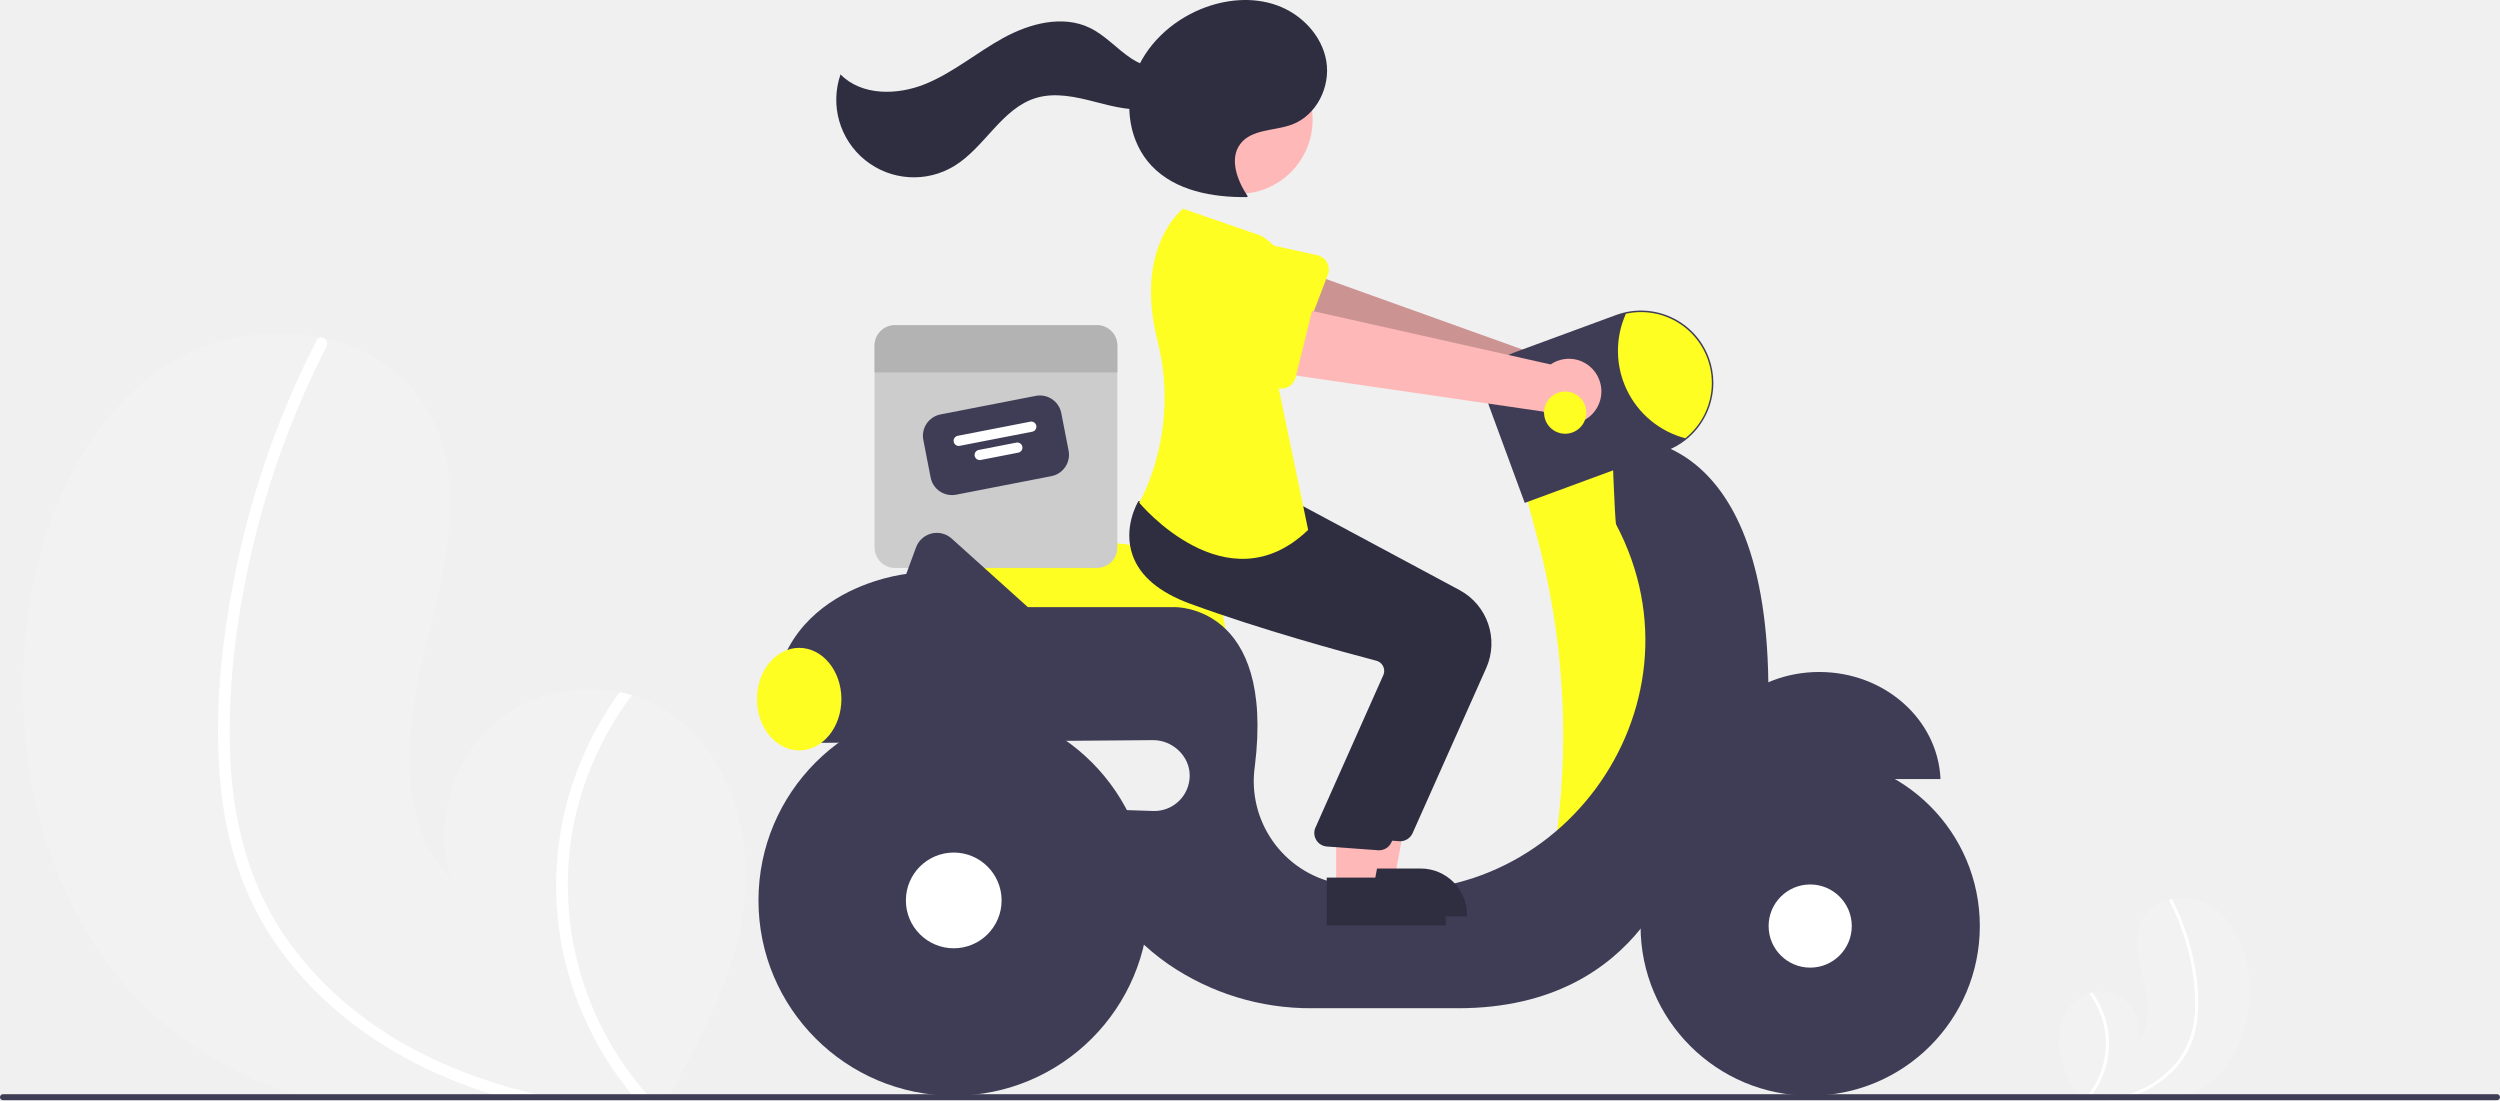
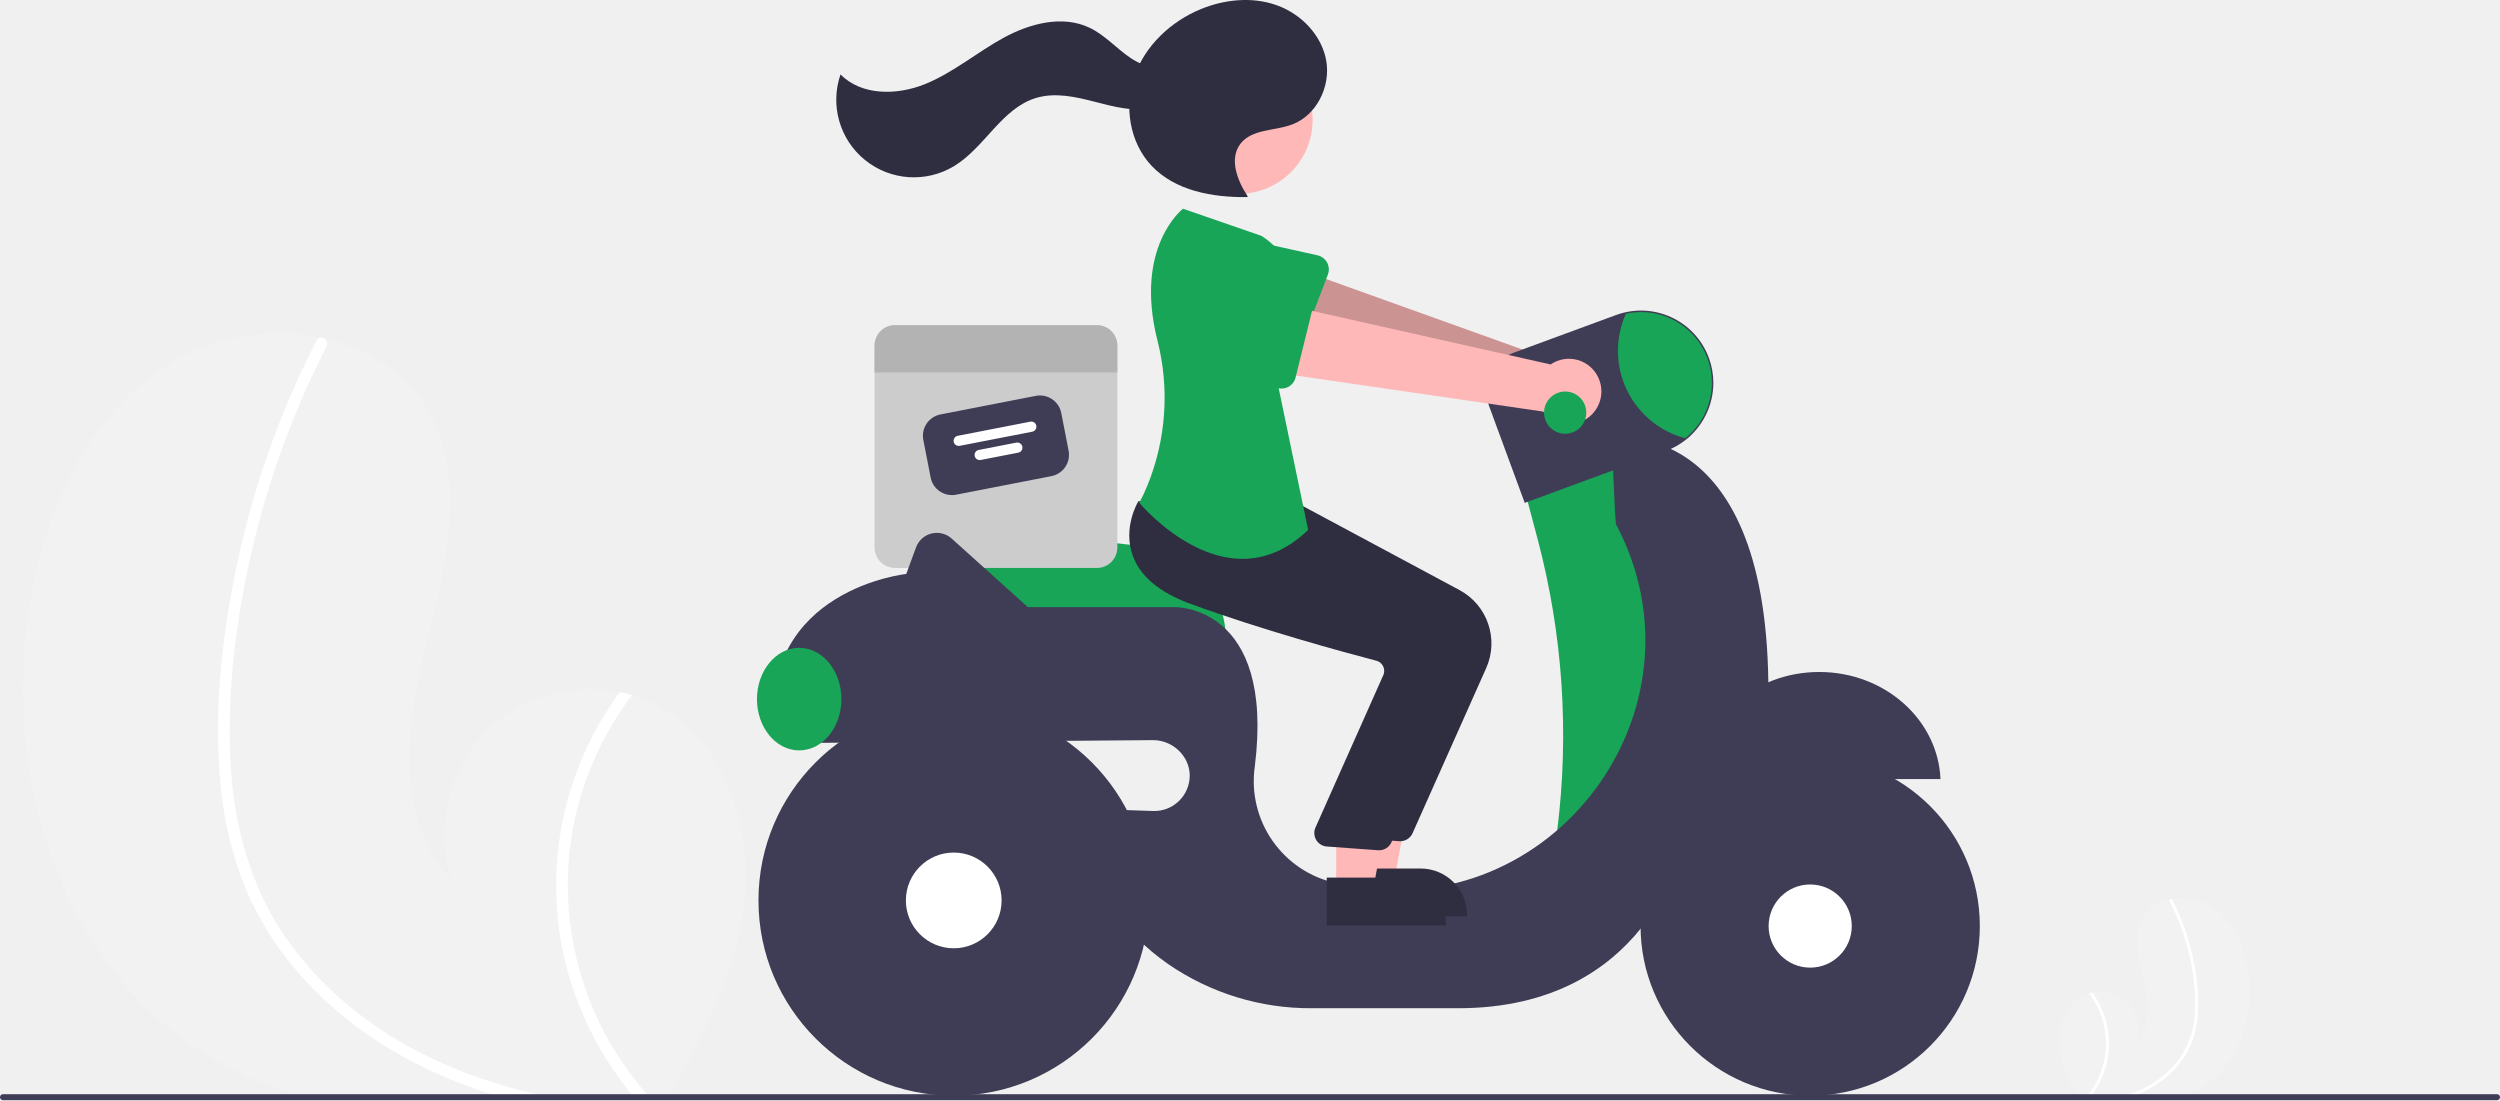
<svg xmlns="http://www.w3.org/2000/svg" id="b9b3c72a-3b99-4e28-aee4-7b73d40b397f" data-name="Layer 1" width="829" height="364.829" viewBox="0 0 829 364.829">
  <path d="M432.13,567.974c-2.85,22.33-13.33,42.76-24.51,62.44-.37.67-.75,1.33-1.14,2H290.28c-2.35-.61-4.67-1.28-6.98-2a127.027,127.027,0,0,1-36.69-18.05c-42.75-30.8-59.2-89-51.77-141.15,4.62-32.4,18.84-65.48,46.53-82.93,14.62-9.23,33.4-12.23,50.23-8.8.44.08.88.18,1.33.27,14.48,3.26,27.38,11.36,34.72,24.41,13.2,23.45,5.34,52.5-1.15,78.6-6.47,26.1-9.98,57.34,8.8,76.59-6.2-18.25-.08-40.02,14.73-52.36,11.19-9.31,26.77-12.8,40.98-9.91,1.36.29,2.7.62,4.02,1.02a44.598,44.598,0,0,1,9.17,3.84C426.35,514.315,435.32,542.805,432.13,567.974Z" transform="translate(-185.5 -267.5855)" fill="#f2f2f2" />
  <path d="M363.23,630.414c3.22.75,6.45,1.41,9.7,2H355.36c-2.3-.62-4.59-1.28-6.86-2q-7.485-2.34-14.74-5.37c-19.4-8.14-37.27-20.36-50.79-36.62a103.371,103.371,0,0,1-16.02-26.17,118.856,118.856,0,0,1-8.2-33.49c-2.45-23.6.05-47.85,4.72-71.03a296.451,296.451,0,0,1,23.16-69.47q1.905-3.975,3.94-7.9a1.542,1.542,0,0,1,1.03-.88,1.777,1.777,0,0,1,1.33.27,2.106,2.106,0,0,1,.83,2.78,293.039,293.039,0,0,0-24.58,66.96c-5.32,22.67-8.34,46.39-7.31,69.7.98,21.78,6.67,43.2,19.58,61.01,11.79,16.26,28.07,29.08,46.08,37.81A169.131,169.131,0,0,0,363.23,630.414Z" transform="translate(-185.5 -267.5855)" fill="#fff" />
  <path d="M401.79,632.414h-5.18c-.58-.66-1.14-1.33-1.69-2a110.411,110.411,0,0,1-23.24-49.66,107.734,107.734,0,0,1,9.29-67.05,110.241,110.241,0,0,1,10.04-16.62c1.36.29,2.7.62,4.02,1.02a106.056,106.056,0,0,0-19.77,45.34A105.095,105.095,0,0,0,400,630.414C400.58,631.084,401.18,631.755,401.79,632.414Z" transform="translate(-185.5 -267.5855)" fill="#fff" />
  <path d="M868.429,615.408c.752,5.893,3.518,11.285,6.469,16.479.098.177.198.351.301.528h30.667c.62-.161,1.232-.338,1.842-.528a33.525,33.525,0,0,0,9.683-4.764c11.283-8.129,15.624-23.489,13.663-37.252-1.219-8.551-4.972-17.281-12.28-21.887a18.437,18.437,0,0,0-13.257-2.322c-.116.021-.232.048-.351.071a13.68,13.68,0,0,0-9.163,6.442c-3.484,6.189-1.409,13.856.303,20.744,1.708,6.888,2.634,15.133-2.322,20.214a12.644,12.644,0,0,0-14.703-16.434c-.359.077-.713.164-1.061.269a11.771,11.771,0,0,0-2.42,1.013C869.955,601.246,867.587,608.765,868.429,615.408Z" transform="translate(-185.5 -267.5855)" fill="#f2f2f2" />
  <path d="M886.613,631.887c-.85.198-1.702.372-2.56.528h4.637c.607-.164,1.211-.338,1.81-.528q1.976-.618,3.89-1.417a34.9,34.9,0,0,0,13.404-9.665,27.282,27.282,0,0,0,4.228-6.907,31.368,31.368,0,0,0,2.164-8.839,62.858,62.858,0,0,0-1.246-18.746,78.238,78.238,0,0,0-6.112-18.334q-.503-1.049-1.04-2.085a.407.407,0,0,0-.272-.232.469.469,0,0,0-.351.071.556.556,0,0,0-.219.734,77.338,77.338,0,0,1,6.487,17.672,68.022,68.022,0,0,1,1.929,18.395,29.351,29.351,0,0,1-5.168,16.102,32.486,32.486,0,0,1-12.161,9.979A44.637,44.637,0,0,1,886.613,631.887Z" transform="translate(-185.5 -267.5855)" fill="#fff" />
  <path d="M876.437,632.415h1.367c.153-.174.301-.351.446-.528a29.14,29.14,0,0,0,6.134-13.106,28.433,28.433,0,0,0-2.452-17.696,29.095,29.095,0,0,0-2.65-4.386c-.359.077-.713.164-1.061.269a27.99,27.99,0,0,1,5.218,11.966,27.737,27.737,0,0,1-6.529,22.953C876.756,632.064,876.598,632.24,876.437,632.415Z" transform="translate(-185.5 -267.5855)" fill="#fff" />
-   <path d="M592.01,480.094h-95.981L495.011,450.583a8.86,8.86,0,0,1,9.931-9.099l55.854,6.839h.007a31.291,31.291,0,0,1,31.206,31.27Z" transform="translate(-185.5 -267.5855)" fill="#fefe22" />
+   <path d="M592.01,480.094h-95.981L495.011,450.583a8.86,8.86,0,0,1,9.931-9.099l55.854,6.839h.007a31.291,31.291,0,0,1,31.206,31.27Z" transform="translate(-185.5 -267.5855)" fill="#18a558" />
  <path d="M549.231,375.414H482.289a6.777,6.777,0,0,0-6.779,6.779v66.942a6.777,6.777,0,0,0,6.779,6.779h66.942a6.777,6.777,0,0,0,6.779-6.779V382.193A6.777,6.777,0,0,0,549.231,375.414Z" transform="translate(-185.5 -267.5855)" fill="#ccc" />
  <path d="M534.154,425.471l-31.606,6.155a7.211,7.211,0,0,1-8.447-5.693L491.672,413.457a7.211,7.211,0,0,1,5.693-8.447l31.606-6.155a7.211,7.211,0,0,1,8.447,5.693l2.43,12.476A7.211,7.211,0,0,1,534.154,425.471Z" transform="translate(-185.5 -267.5855)" fill="#3f3d56" />
  <path d="M527.831,410.732l-24.121,4.697a1.695,1.695,0,0,1-.648-3.327l24.121-4.697a1.695,1.695,0,0,1,.648,3.327Z" transform="translate(-185.5 -267.5855)" fill="#fff" />
  <path d="M523.143,417.688l-12.476,2.43a1.695,1.695,0,0,1-.648-3.327l12.476-2.43a1.695,1.695,0,1,1,.648,3.327Z" transform="translate(-185.5 -267.5855)" fill="#fff" />
  <path d="M556.01,382.193v8.897h-80.5v-8.897a6.777,6.777,0,0,1,6.779-6.779h66.942A6.777,6.777,0,0,1,556.01,382.193Z" transform="translate(-185.5 -267.5855)" fill="#b3b3b3" />
  <path d="M716.761,393.877a10.743,10.743,0,0,0-15.193-6.365l-92.097-33.043-4.056,23.007,91.803,25.245a10.801,10.801,0,0,0,19.543-8.845Z" transform="translate(-185.5 -267.5855)" fill="#ffb8b8" />
  <path d="M716.761,393.877a10.743,10.743,0,0,0-15.193-6.365l-92.097-33.043-4.056,23.007,91.803,25.245a10.801,10.801,0,0,0,19.543-8.845Z" transform="translate(-185.5 -267.5855)" opacity="0.2" />
-   <path d="M625.817,358.662l-8.697,22.72a4.817,4.817,0,0,1-6.861,2.476l-21.136-11.896a13.377,13.377,0,0,1,9.637-24.959l23.602,5.235a4.817,4.817,0,0,1,3.454,6.424Z" transform="translate(-185.5 -267.5855)" fill="#fefe22" />
-   <path d="M724.01,414.914l-33,15,4.333,16.311a253.735,253.735,0,0,1,6.54,96.65v0l24.128,5.039,20-51-7-58Z" transform="translate(-185.5 -267.5855)" fill="#fefe22" />
+   <path d="M625.817,358.662l-8.697,22.72a4.817,4.817,0,0,1-6.861,2.476l-21.136-11.896a13.377,13.377,0,0,1,9.637-24.959l23.602,5.235a4.817,4.817,0,0,1,3.454,6.424Z" transform="translate(-185.5 -267.5855)" fill="#18a558" />
+   <path d="M724.01,414.914l-33,15,4.333,16.311a253.735,253.735,0,0,1,6.54,96.65v0l24.128,5.039,20-51-7-58Z" transform="translate(-185.5 -267.5855)" fill="#18a558" />
  <path d="M788.76,490.414c-21.682,0-39.352,15.762-40.209,35.5h80.418C828.111,506.176,810.442,490.414,788.76,490.414Z" transform="translate(-185.5 -267.5855)" fill="#3f3d56" />
  <path d="M771.881,493.816c-1.128-89.098-51.872-80.902-51.872-80.902s.949,27.733,1.405,28.596c32.335,61.18-21.03,132.904-88.96,119.709q-1.921-.373-3.691-.757a34.581,34.581,0,0,1-27.163-38.763c6.692-53.736-26.591-52.785-26.591-52.785H526.343l-25.273-22.746a7.347,7.347,0,0,0-11.809,2.921l-3.251,8.825s-48,5-44,52h14.84a29.967,29.967,0,0,0,.16,4l110.751-.9c6.492-.053,12.222,5.208,12.249,11.7a11.753,11.753,0,0,1-12.144,11.796l-17.855-.595c-5.5,24.5,8,41,22.875,51.375a83.148,83.148,0,0,0,47.618,14.625h48.507c63,0,74-53,74-53C776.01,534.914,771.881,493.816,771.881,493.816Z" transform="translate(-185.5 -267.5855)" fill="#3f3d56" />
  <circle cx="600.26" cy="307.079" r="56.25" fill="#3f3d56" />
  <circle cx="600.26" cy="307.079" r="13.787" fill="#fff" />
  <circle cx="316.26" cy="298.579" r="64.75" fill="#3f3d56" />
  <circle cx="316.26" cy="298.579" r="15.87" fill="#fff" />
  <path d="M691.104,434.347,679.23,402.097a13.638,13.638,0,0,1,8.087-17.511l34.04-12.531a23.998,23.998,0,0,1,30.812,14.227,23.845,23.845,0,0,1,1.481,8.292,24.189,24.189,0,0,1-8.988,18.73,23.813,23.813,0,0,1-6.72,3.789Z" transform="translate(-185.5 -267.5855)" fill="#3f3d56" />
-   <path d="M753.15,394.574a23.549,23.549,0,0,1-8.8,18.34,29.988,29.988,0,0,1-19.7-41.3,23.505,23.505,0,0,1,28.5,22.96Z" transform="translate(-185.5 -267.5855)" fill="#fefe22" />
-   <ellipse cx="265.01" cy="231.829" rx="14" ry="17" fill="#fefe22" />
+   <path d="M753.15,394.574a23.549,23.549,0,0,1-8.8,18.34,29.988,29.988,0,0,1-19.7-41.3,23.505,23.505,0,0,1,28.5,22.96Z" transform="translate(-185.5 -267.5855)" fill="#18a558" />
+   <ellipse cx="265.01" cy="231.829" rx="14" ry="17" fill="#18a558" />
  <polygon points="450.071 292.005 462.331 292.005 468.164 260.208 450.069 260.209 450.071 292.005" fill="#ffb8b8" />
  <path d="M632.444,555.588l24.144-.001h.001a15.386,15.386,0,0,1,15.386,15.386v.5l-39.531.001Z" transform="translate(-185.5 -267.5855)" fill="#2f2e41" />
  <path d="M649.801,546.54q-.214,0-.43-.021l-16.967-1.235a4.5,4.5,0,0,1-3.809-6.029l22.707-51.015a3.498,3.498,0,0,0-.196-2.799,3.451,3.451,0,0,0-2.211-1.76c-10.677-2.791-38.072-10.223-61.786-18.918-10.16-3.726-16.559-9.109-19.019-16.002-3.243-9.087,1.555-17.374,1.76-17.722l.161-.272,22.315,2.028,24.191,2.058,53.013,28.428a20.086,20.086,0,0,1,8.819,25.784L653.908,543.873A4.497,4.497,0,0,1,649.801,546.54Z" transform="translate(-185.5 -267.5855)" fill="#2f2e41" />
  <circle cx="410.705" cy="39.72" r="24.561" fill="#ffb8b8" />
  <polygon points="443.071 295.005 455.331 295.005 461.164 263.208 443.069 263.209 443.071 295.005" fill="#ffb8b8" />
  <path d="M625.444,558.588l24.144-.001h.001a15.386,15.386,0,0,1,15.386,15.386v.5l-39.531.001Z" transform="translate(-185.5 -267.5855)" fill="#2f2e41" />
  <path d="M642.801,549.54q-.214,0-.43-.021l-16.967-1.235a4.5,4.5,0,0,1-3.809-6.029l22.707-51.015a3.498,3.498,0,0,0-.196-2.799,3.451,3.451,0,0,0-2.211-1.76c-10.677-2.791-38.072-10.223-61.786-18.918-10.16-3.726-16.559-9.109-19.019-16.002-3.243-9.087,1.555-17.374,1.76-17.722l.161-.272,22.315,2.028,24.191,2.058,53.013,28.428a20.086,20.086,0,0,1,8.819,25.784L646.908,546.873A4.497,4.497,0,0,1,642.801,549.54Z" transform="translate(-185.5 -267.5855)" fill="#2f2e41" />
-   <path d="M603.78,345.794l-26-9s-16.322,12.54-8.481,43.649a77.012,77.012,0,0,1-3.4,48.32,49.779,49.779,0,0,1-2.619,5.531s29,35,56,9l-10.5-50.5S625.28,359.294,603.78,345.794Z" transform="translate(-185.5 -267.5855)" fill="#fefe22" />
+   <path d="M603.78,345.794l-26-9s-16.322,12.54-8.481,43.649a77.012,77.012,0,0,1-3.4,48.32,49.779,49.779,0,0,1-2.619,5.531s29,35,56,9l-10.5-50.5S625.28,359.294,603.78,345.794Z" transform="translate(-185.5 -267.5855)" fill="#18a558" />
  <path d="M599.255,332.702c-3.496-5.232-6.254-12.488-2.406-17.466,3.799-4.914,11.292-4.19,17.111-6.365,8.104-3.029,12.804-12.549,11.338-21.076s-8.31-15.594-16.464-18.486-17.348-1.951-25.333,1.379c-9.829,4.1-18.261,12.03-21.797,22.076s-1.646,22.108,5.689,29.83c7.864,8.278,20.206,10.485,31.623,10.351" transform="translate(-185.5 -267.5855)" fill="#2f2e41" />
  <path d="M576.408,288.069c-4.405,3.586-11.125,1.993-15.854-1.154s-8.565-7.628-13.681-10.096c-9.019-4.35-19.924-1.458-28.702,3.36s-16.559,11.475-25.831,15.256-21.104,3.968-28.125-3.172a25.732,25.732,0,0,0,37.71,30.371c10.159-6.188,15.771-19.164,27.166-22.579,6.306-1.89,13.076-.368,19.449,1.281s13.018,3.43,19.449,2.027,12.447-7.183,11.629-13.715Z" transform="translate(-185.5 -267.5855)" fill="#2f2e41" />
  <path d="M715.538,392.877a10.743,10.743,0,0,0-15.863-4.442L604.206,367.008l-1.187,23.332,94.217,13.726a10.801,10.801,0,0,0,18.302-11.189Z" transform="translate(-185.5 -267.5855)" fill="#ffb8b8" />
-   <path d="M620.945,369.151l-5.827,23.62a4.817,4.817,0,0,1-6.503,3.303l-22.443-9.198a13.377,13.377,0,0,1,6.484-25.957l24.068,2.283a4.817,4.817,0,0,1,4.22,5.949Z" transform="translate(-185.5 -267.5855)" fill="#fefe22" />
-   <circle cx="519.01" cy="136.829" r="7" fill="#fefe22" />
+   <path d="M620.945,369.151l-5.827,23.62a4.817,4.817,0,0,1-6.503,3.303l-22.443-9.198a13.377,13.377,0,0,1,6.484-25.957l24.068,2.283a4.817,4.817,0,0,1,4.22,5.949Z" transform="translate(-185.5 -267.5855)" fill="#18a558" />
+   <circle cx="519.01" cy="136.829" r="7" fill="#18a558" />
  <path d="M1014.5,631.414a1.003,1.003,0,0,1-1,1h-827a1,1,0,0,1,0-2h827A1.003,1.003,0,0,1,1014.5,631.414Z" transform="translate(-185.5 -267.5855)" fill="#3f3d56" />
</svg>
